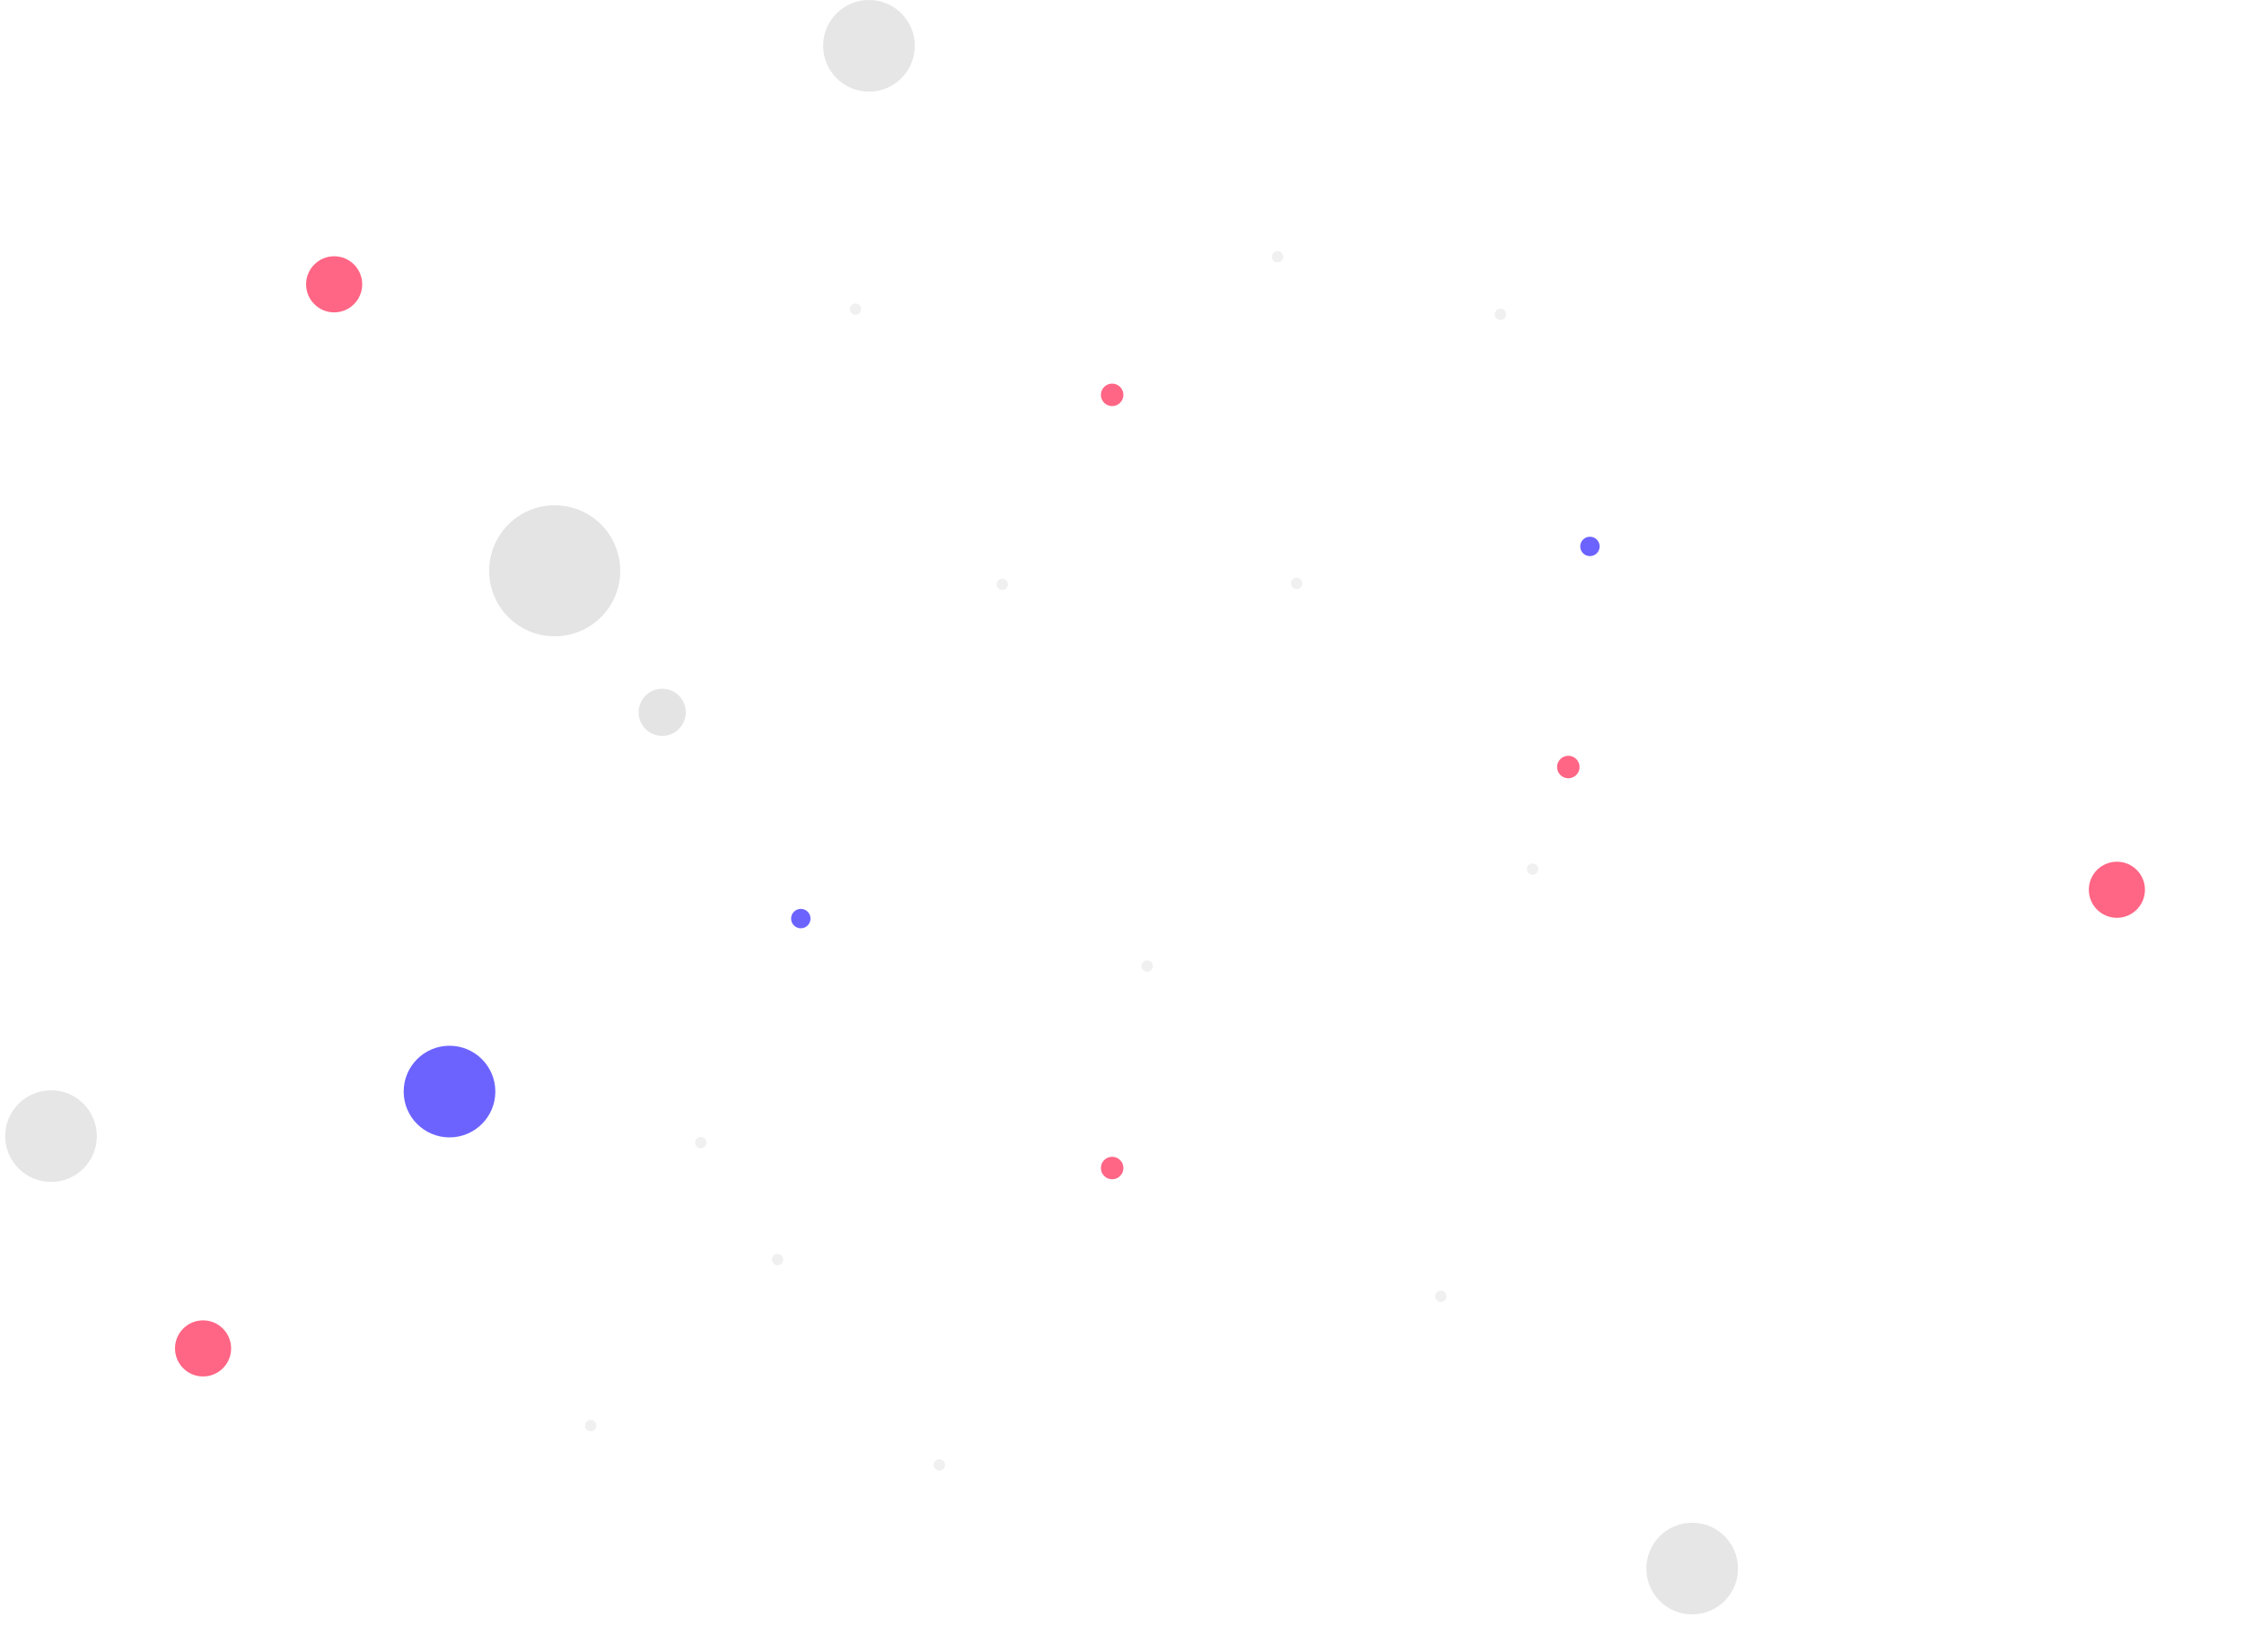
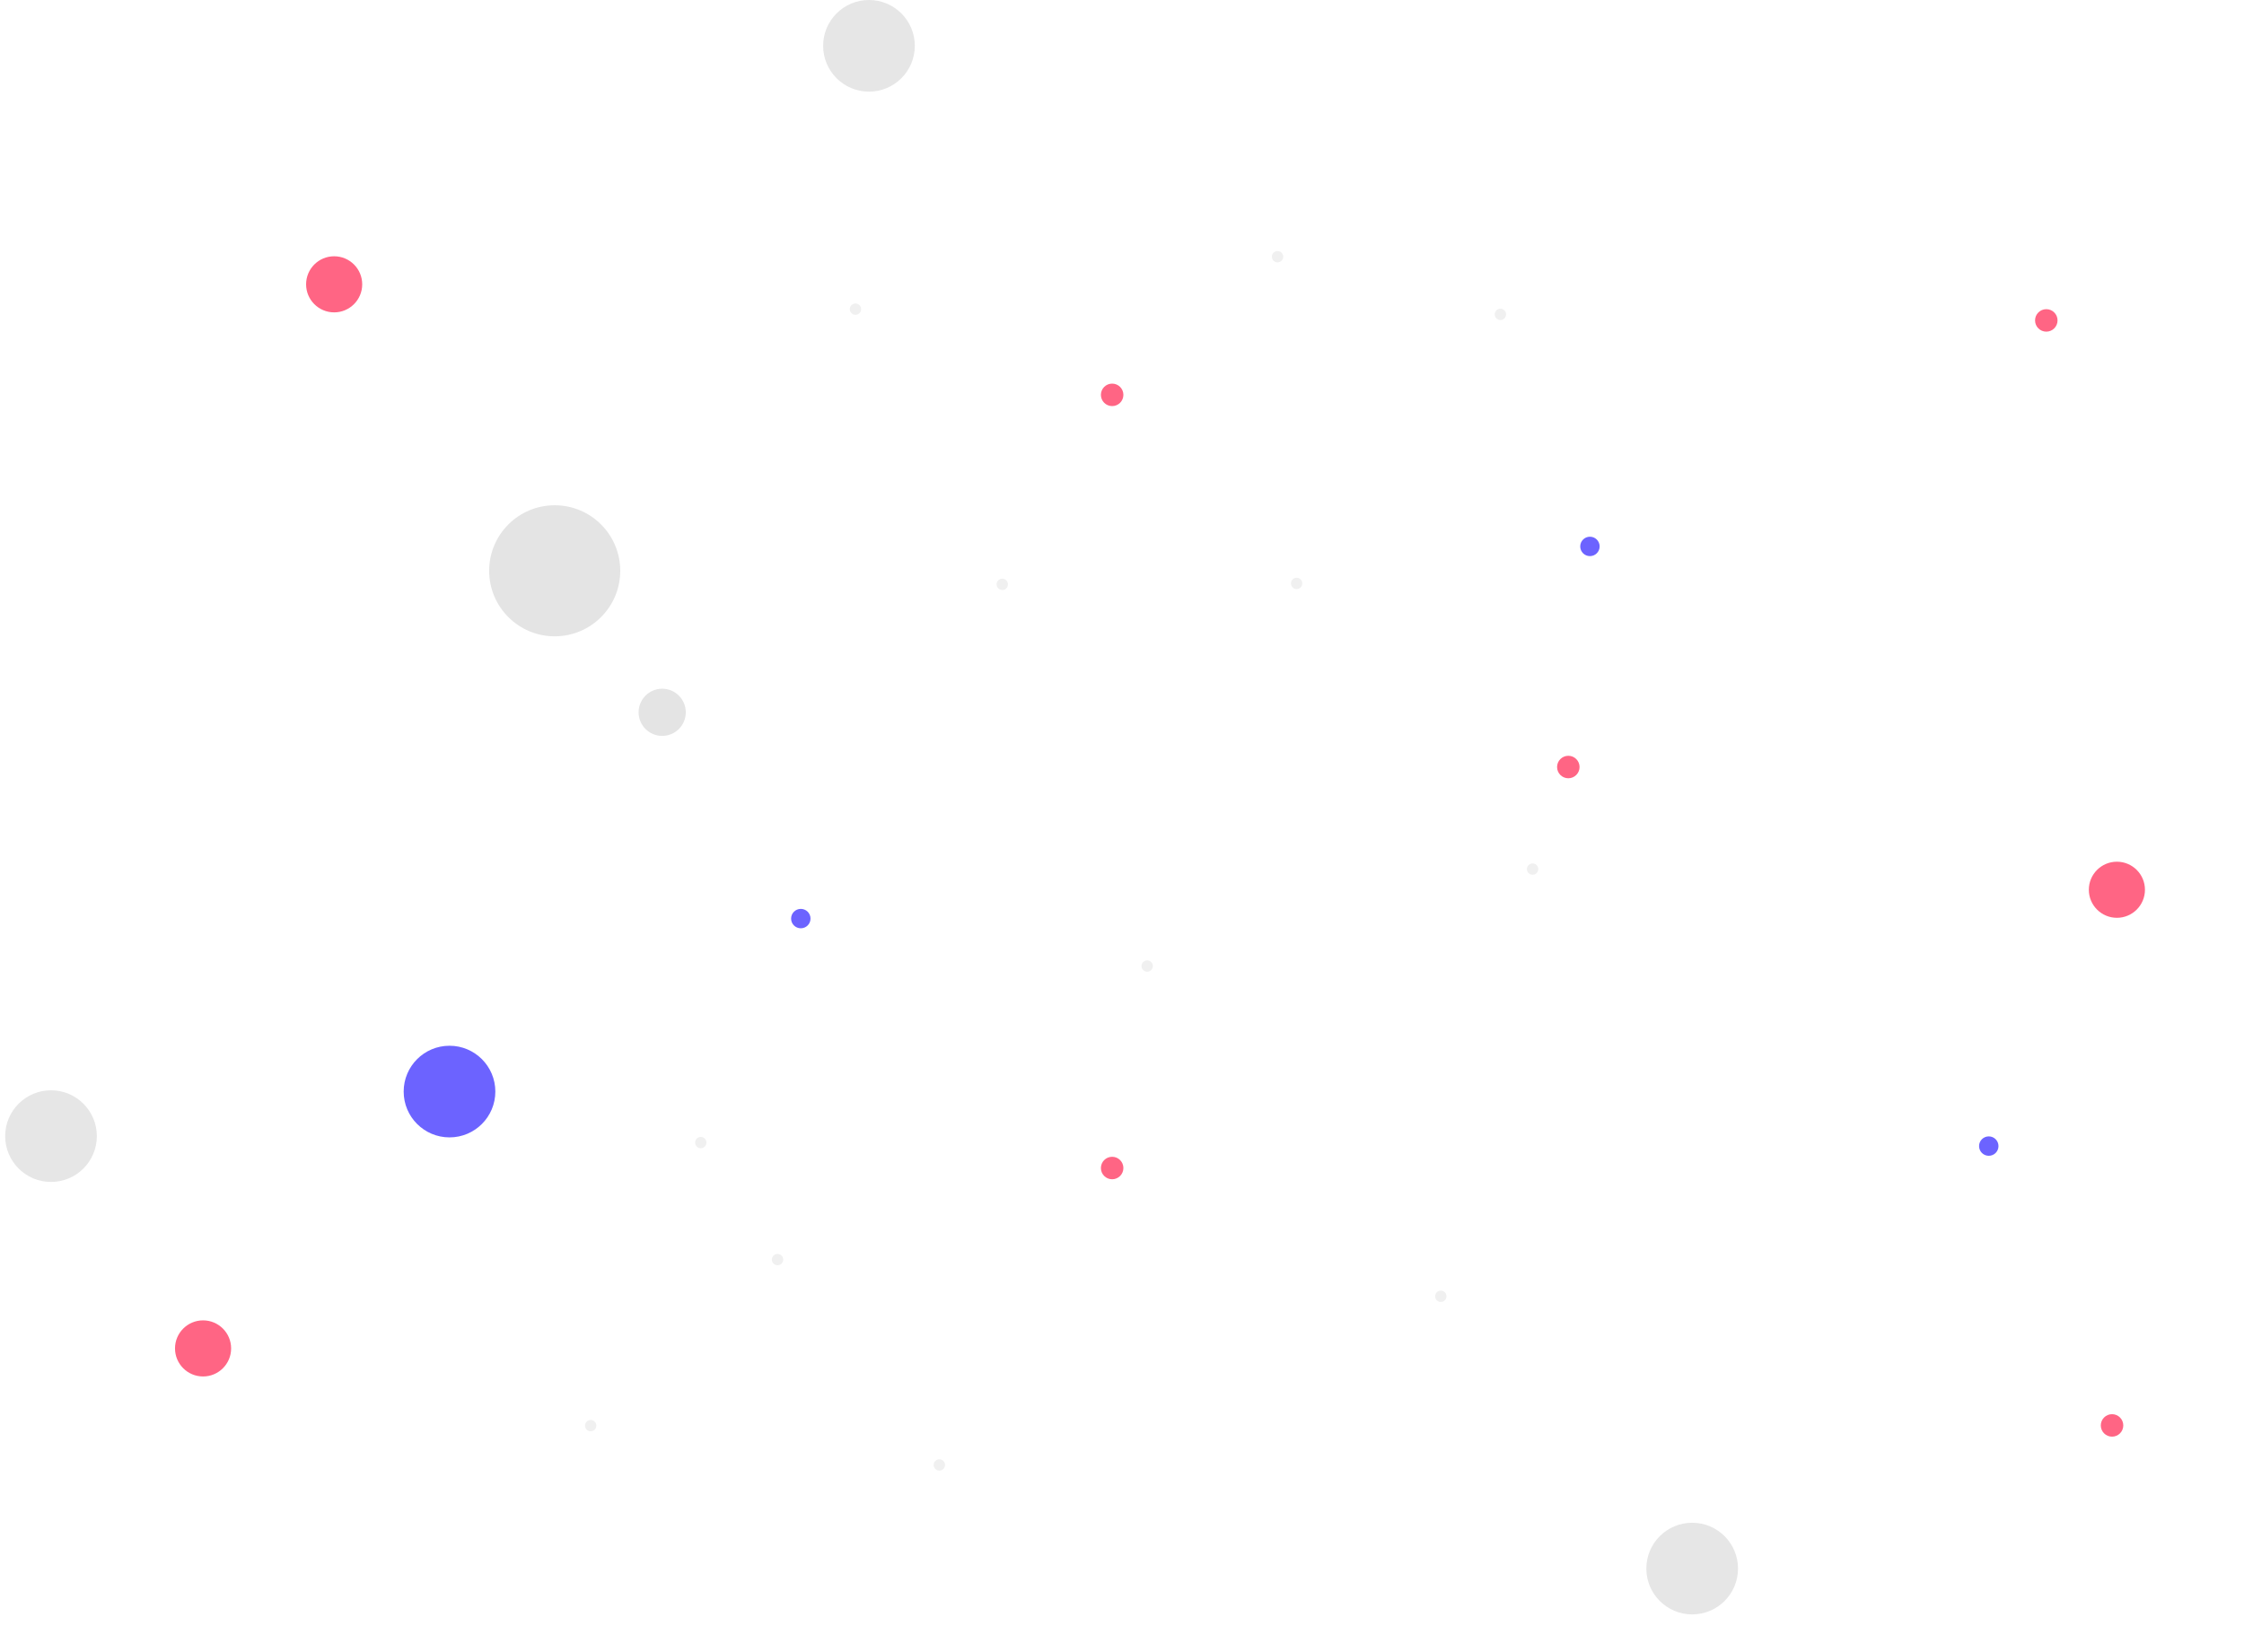
<svg xmlns="http://www.w3.org/2000/svg" data-name="Layer 1" width="855.94" height="630.066" viewBox="0 0 855.94 630.066" version="1.1" id="svg96">
  <defs id="defs100" />
  <circle cx="211.582" cy="217.781" r="25" fill="#e4e4e4" id="circle10" />
  <circle cx="252.582" cy="271.781" r="9" fill="#e4e4e4" id="circle14" />
  <circle cx="606.457" cy="208.483" r="3.702" fill="#6c63ff" id="circle20" />
  <circle cx="572.302" cy="119.949" r="2.163" fill="#f0f0f0" id="circle22" />
  <circle cx="225.302" cy="543.949" r="2.163" fill="#f0f0f0" id="circle24" />
  <circle cx="584.581" cy="331.594" r="2.163" fill="#f0f0f0" id="circle26" />
  <circle cx="305.457" cy="350.483" r="3.702" fill="#6c63ff" id="circle28" />
  <circle cx="171.457" cy="416.483" r="17.483" fill="#6c63ff" id="circle30" />
  <circle cx="267.302" cy="435.949" r="2.163" fill="#f0f0f0" id="circle32" />
  <circle cx="487.302" cy="97.949" r="2.163" fill="#f0f0f0" id="circle34" />
  <circle cx="358.302" cy="558.949" r="2.163" fill="#f0f0f0" id="circle36" />
  <circle cx="326.302" cy="117.949" r="2.163" fill="#f0f0f0" id="circle38" />
  <circle cx="382.302" cy="222.949" r="2.163" fill="#f0f0f0" id="circle40" />
  <circle cx="296.581" cy="480.594" r="2.163" fill="#f0f0f0" id="circle42" />
  <circle cx="549.581" cy="494.594" r="2.163" fill="#f0f0f0" id="circle44" />
  <circle cx="437.581" cy="368.594" r="2.163" fill="#f0f0f0" id="circle46" />
  <circle cx="494.581" cy="222.594" r="2.163" fill="#f0f0f0" id="circle48" />
  <circle cx="598.212" cy="292.655" r="4.289" fill="#ff6584" id="circle50" />
  <circle cx="424.212" cy="150.655" r="4.289" fill="#ff6584" id="circle52" />
  <circle cx="424.212" cy="445.655" r="4.289" fill="#ff6584" id="circle54" />
  <circle cx="331.457" cy="17.483" r="17.483" fill="#e6e6e6" id="circle84" />
  <circle cx="19.457" cy="433.483" r="17.483" fill="#e6e6e6" id="circle86" />
  <circle cx="127.457" cy="108.483" r="10.702" fill="#ff6584" id="circle88" />
  <circle cx="77.457" cy="514.483" r="10.702" fill="#ff6584" id="circle90" />
  <circle cx="807.457" cy="339.483" r="10.702" fill="#ff6584" id="circle92" />
  <circle cx="645.457" cy="598.483" r="17.483" fill="#e6e6e6" id="circle94" />
+   <circle cx="758.587" cy="437.285" r="3.702" fill="#6c63ff" id="circle20-0" />
+   <circle cx="805.607" cy="543.863" r="4.289" fill="#ff6584" id="circle50-9" />
+   <circle cx="780.53" cy="122.252" r="4.289" fill="#ff6584" id="circle50-7" />
</svg>
